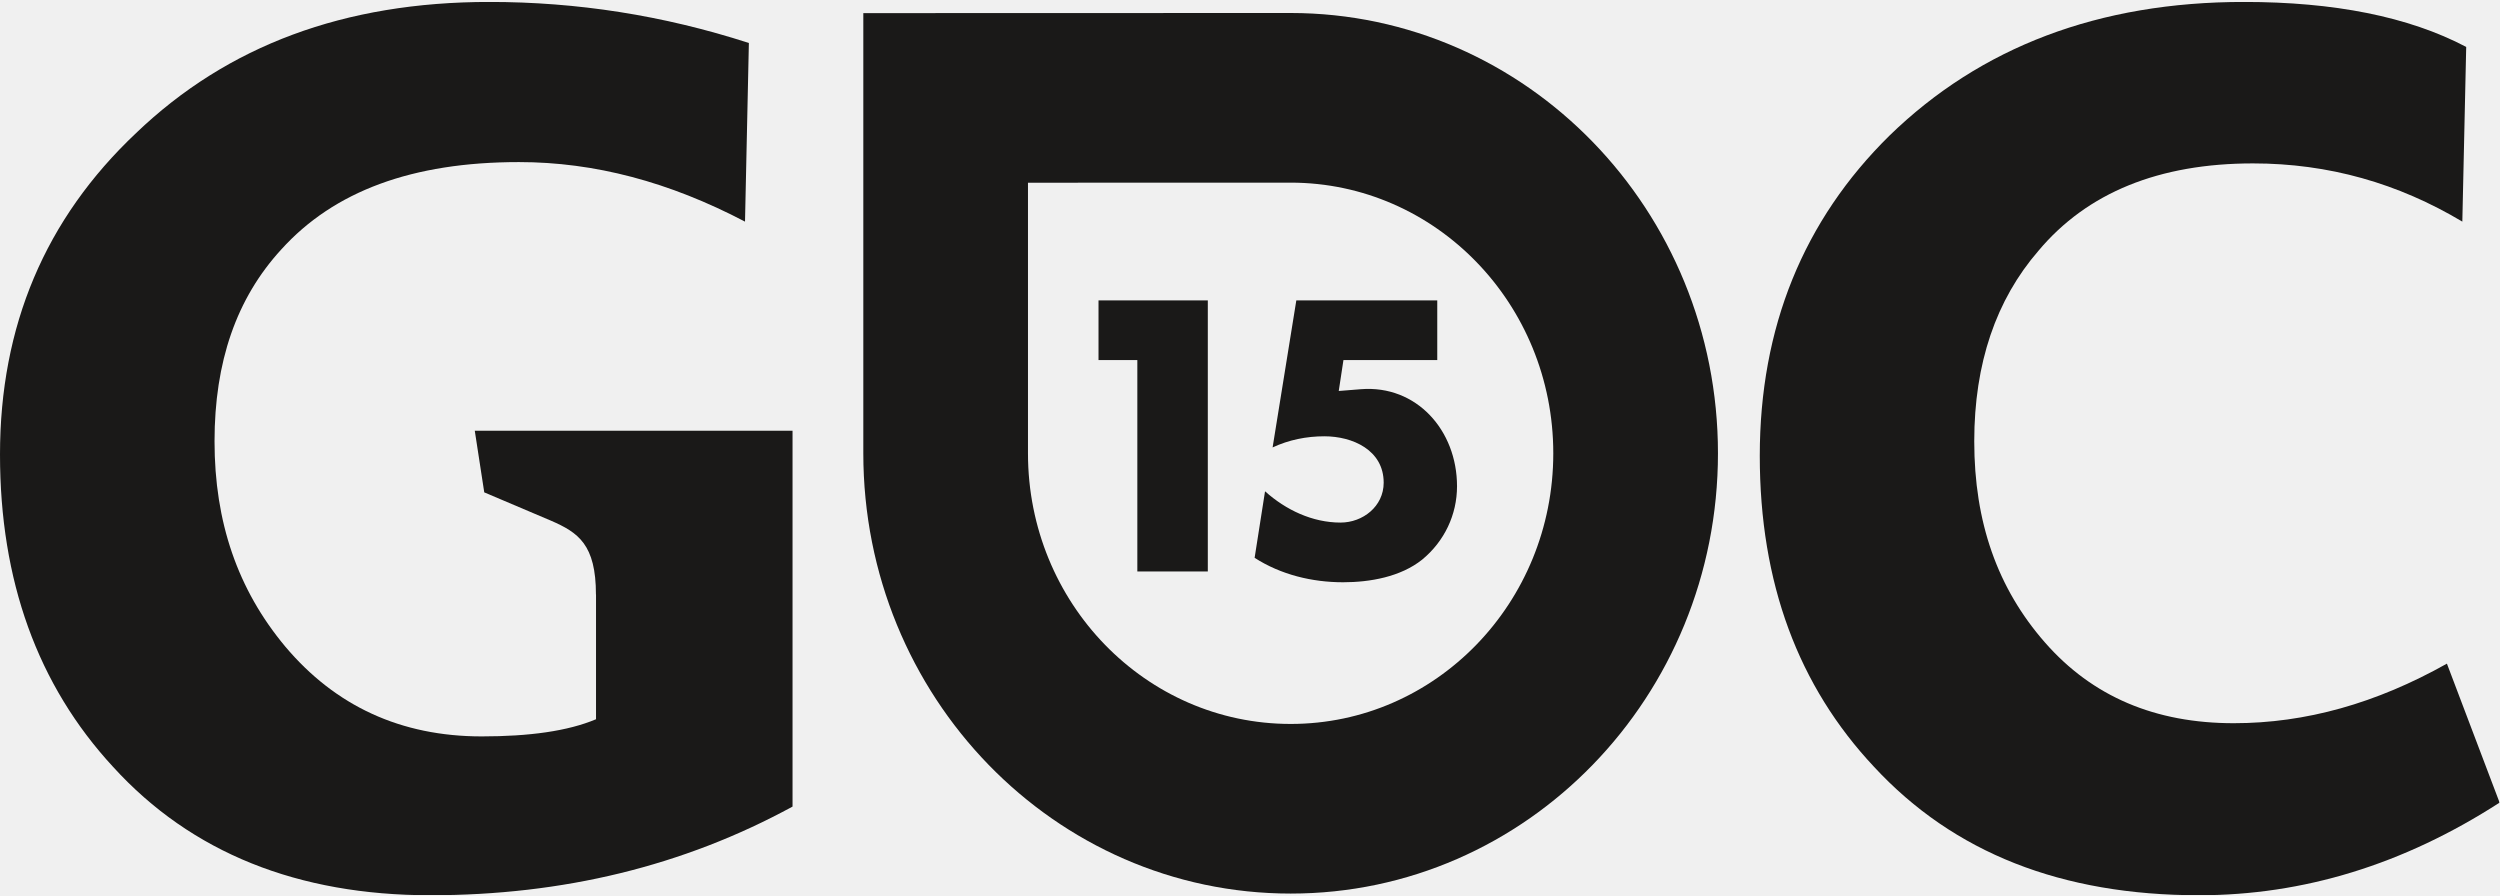
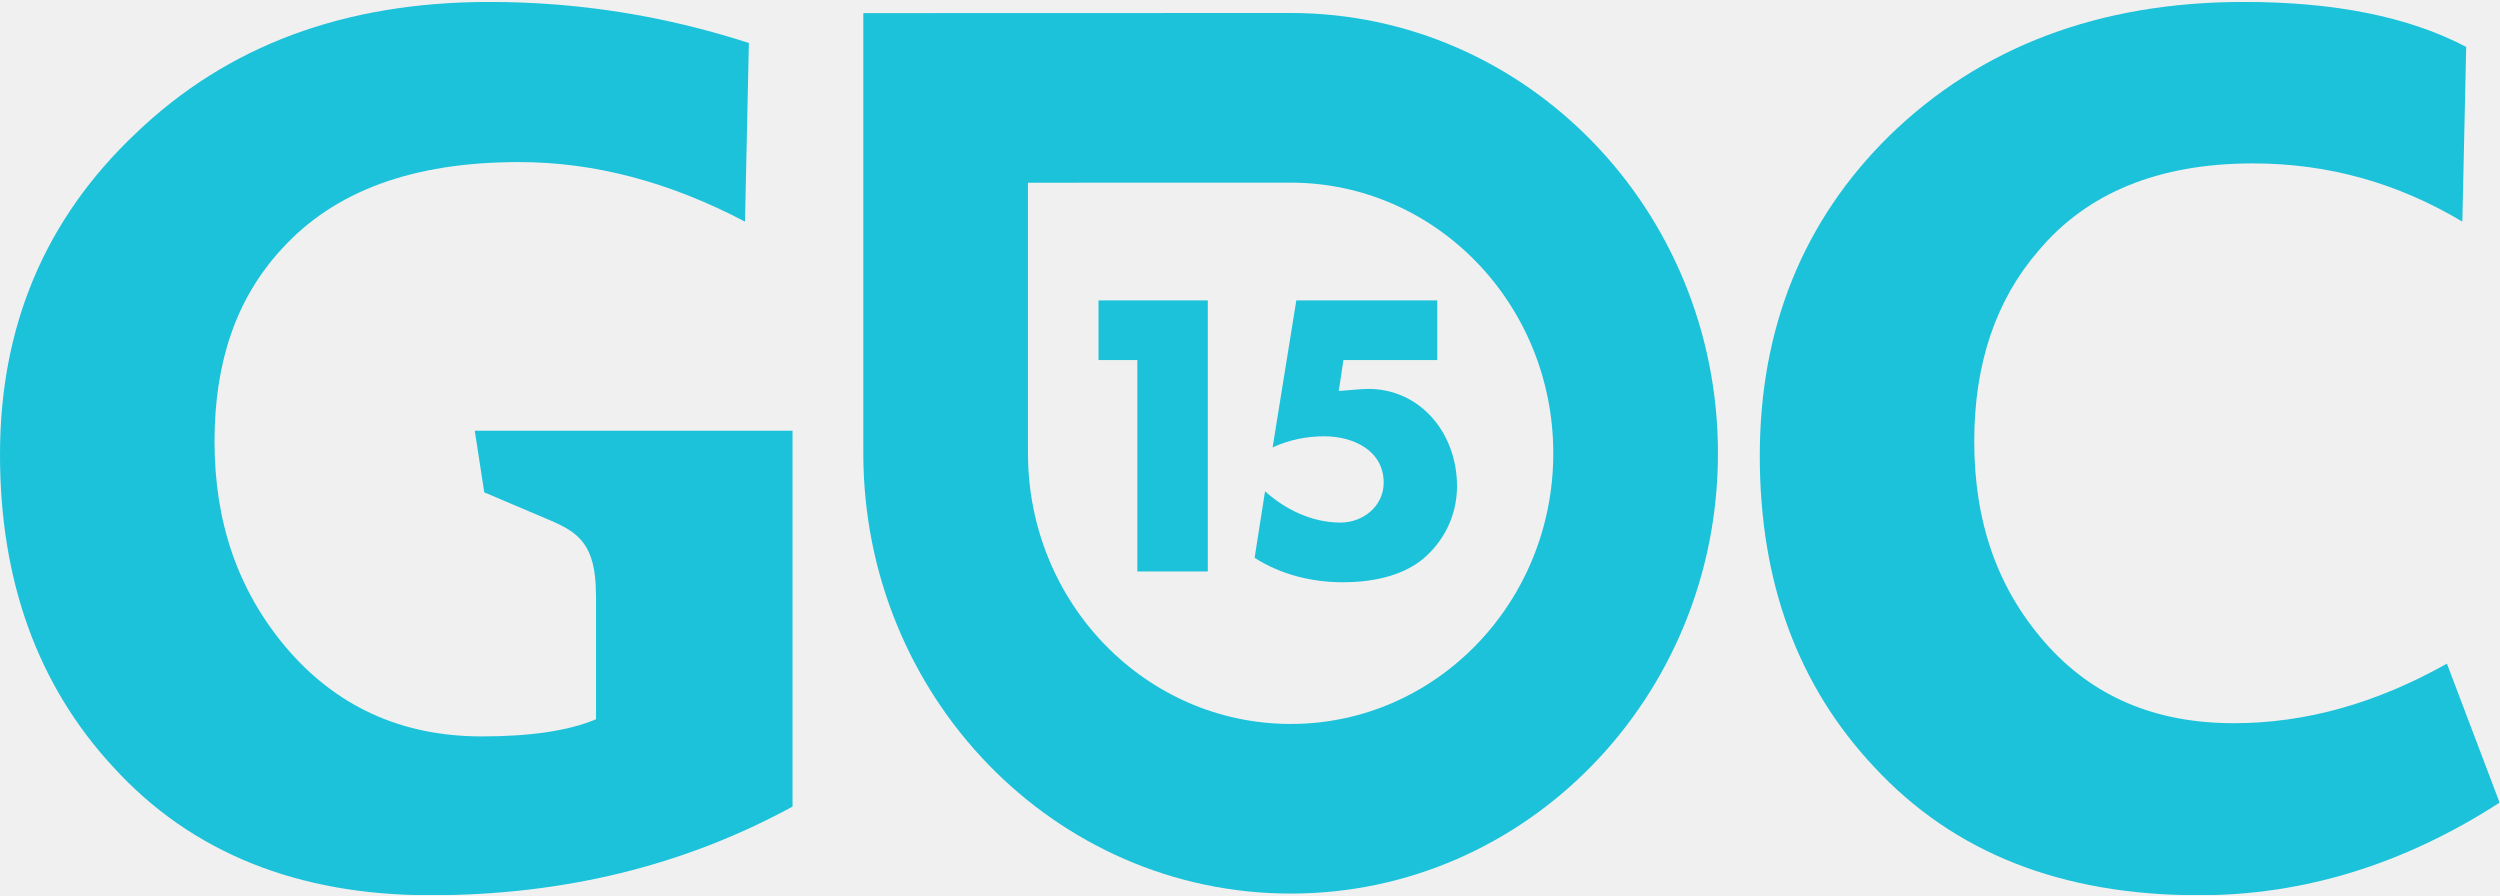
<svg xmlns="http://www.w3.org/2000/svg" xmlns:xlink="http://www.w3.org/1999/xlink" width="673px" height="241px" viewBox="0 0 673 241" version="1.1">
  <defs>
    <path id="path-1" d="M0,0.523 L672.892,0.523 L672.892,240.94 L0,240.94" />
  </defs>
  <g id="Page-1" stroke="none" stroke-width="1" fill="none" fill-rule="evenodd">
    <g id="gdc15_logo">
      <g id="Group-4">
        <mask id="mask-2" fill="white">
          <use xlink:href="#path-1" />
        </mask>
        <g id="Clip-2" />
-         <path d="M213.351,115.957 L196.673,115.957 C196.616,115.957 196.58,115.951 196.523,115.951 L127.81,115.951 L130.361,132.544 L148.292,140.152 C155.669,143.353 160.429,146.574 160.429,160.062 L160.447,160.049 L160.447,193.62 C152.837,196.825 142.463,198.241 129.669,198.241 C107.887,198.241 90.249,190.045 76.768,174.025 C63.974,158.698 57.752,140.537 57.752,118.804 C57.752,97.423 63.626,80.329 75.731,67.143 C89.908,51.465 111,43.634 139.696,43.634 C160.106,43.634 180.155,48.976 200.557,59.661 L201.596,11.574 C178.423,4.085 155.254,0.523 131.748,0.523 C92.675,0.523 61.206,12.287 36.659,35.796 C12.109,58.954 0,87.812 0,122.361 C0,156.206 10.039,184.354 30.44,206.439 C51.52,229.59 80.228,241 115.838,241 C151.454,241 183.957,233.156 213.351,217.132 L213.351,131.794 C213.351,131.794 213.366,131.525 213.351,131.073 L213.351,115.957" id="Fill-1" fill="#1A1918" mask="url(#mask-2)" />
-         <path d="M658.709,178.651 C639.686,189.341 620.677,194.687 601.315,194.687 C580.227,194.687 563.284,187.559 550.495,172.948 C537.691,158.343 531.468,140.537 531.468,118.804 C531.468,97.784 537.349,80.681 548.761,67.498 C561.892,51.829 581.261,43.989 606.501,43.989 C626.898,43.989 645.576,49.337 662.859,59.661 L663.902,12.632 C648.346,4.446 628.283,0.523 604.08,0.523 C565.014,0.523 533.203,12.632 508.644,36.509 C485.48,59.309 473.732,88.164 473.732,122.727 C473.732,156.924 484.098,184.703 504.5,206.439 C525.937,229.59 554.984,241 591.979,241 C619.987,241 646.952,232.801 672.892,216.062 L658.709,178.651" id="Fill-3" fill="#1A1918" mask="url(#mask-2)" />
+         <path d="M213.351,115.957 L196.673,115.957 C196.616,115.957 196.58,115.951 196.523,115.951 L127.81,115.951 L130.361,132.544 L148.292,140.152 C155.669,143.353 160.429,146.574 160.429,160.062 L160.447,160.049 L160.447,193.62 C152.837,196.825 142.463,198.241 129.669,198.241 C107.887,198.241 90.249,190.045 76.768,174.025 C63.974,158.698 57.752,140.537 57.752,118.804 C57.752,97.423 63.626,80.329 75.731,67.143 C89.908,51.465 111,43.634 139.696,43.634 C160.106,43.634 180.155,48.976 200.557,59.661 L201.596,11.574 C178.423,4.085 155.254,0.523 131.748,0.523 C92.675,0.523 61.206,12.287 36.659,35.796 C12.109,58.954 0,87.812 0,122.361 C0,156.206 10.039,184.354 30.44,206.439 C51.52,229.59 80.228,241 115.838,241 C151.454,241 183.957,233.156 213.351,217.132 L213.351,131.794 C213.351,131.794 213.366,131.525 213.351,131.073 L213.351,115.957" id="Fill-1" fill="rgb(28,194,217)" mask="url(#mask-2)" />
+         <path d="M658.709,178.651 C639.686,189.341 620.677,194.687 601.315,194.687 C580.227,194.687 563.284,187.559 550.495,172.948 C537.691,158.343 531.468,140.537 531.468,118.804 C531.468,97.784 537.349,80.681 548.761,67.498 C561.892,51.829 581.261,43.989 606.501,43.989 C626.898,43.989 645.576,49.337 662.859,59.661 L663.902,12.632 C648.346,4.446 628.283,0.523 604.08,0.523 C565.014,0.523 533.203,12.632 508.644,36.509 C485.48,59.309 473.732,88.164 473.732,122.727 C473.732,156.924 484.098,184.703 504.5,206.439 C525.937,229.59 554.984,241 591.979,241 C619.987,241 646.952,232.801 672.892,216.062 L658.709,178.651" id="Fill-3" fill="rgb(28,194,217)" mask="url(#mask-2)" />
      </g>
-       <path d="M347.451,3.499 L232.405,3.532 L232.405,122.04 C232.405,187.513 283.896,240.55 347.451,240.55 C410.976,240.578 462.475,187.513 462.475,122.04 C462.475,56.575 410.976,3.529 347.451,3.499 M347.451,194.885 C308.382,194.885 276.731,162.282 276.731,122.037 L276.731,49.187 L347.451,49.166 C386.5,49.187 418.144,81.794 418.144,122.037 C418.144,162.282 386.5,194.904 347.451,194.885" id="Fill-5" fill="#1A1918" />
-       <path d="M325.142,153.841 L306.171,153.841 L306.171,96.931 L295.72,96.931 L295.72,80.864 L325.142,80.864 L325.142,153.841 L325.142,153.841 Z M360.39,105.252 L366.384,104.771 C381.296,103.607 392.231,115.803 392.231,130.902 C392.231,138.551 388.846,145.71 382.846,150.651 C377.041,155.291 368.812,156.746 361.556,156.746 C353.233,156.746 344.811,154.712 337.743,150.166 L340.548,132.257 C346.162,137.295 353.325,140.678 360.875,140.678 C366.876,140.678 372.487,136.319 372.487,129.938 C372.487,121.126 364.07,117.45 356.514,117.45 C351.678,117.45 346.932,118.415 342.585,120.448 L348.97,80.864 L386.911,80.864 L386.911,96.931 L361.656,96.931 L360.39,105.252 L360.39,105.252 Z" id="Fill-6" fill="#1A1918" />
+       <path d="M347.451,3.499 L232.405,3.532 L232.405,122.04 C232.405,187.513 283.896,240.55 347.451,240.55 C410.976,240.578 462.475,187.513 462.475,122.04 C462.475,56.575 410.976,3.529 347.451,3.499 M347.451,194.885 C308.382,194.885 276.731,162.282 276.731,122.037 L276.731,49.187 L347.451,49.166 C386.5,49.187 418.144,81.794 418.144,122.037 C418.144,162.282 386.5,194.904 347.451,194.885" id="Fill-5" fill="rgb(28,194,217)" />
+       <path d="M325.142,153.841 L306.171,153.841 L306.171,96.931 L295.72,96.931 L295.72,80.864 L325.142,80.864 L325.142,153.841 L325.142,153.841 Z M360.39,105.252 L366.384,104.771 C381.296,103.607 392.231,115.803 392.231,130.902 C392.231,138.551 388.846,145.71 382.846,150.651 C377.041,155.291 368.812,156.746 361.556,156.746 C353.233,156.746 344.811,154.712 337.743,150.166 L340.548,132.257 C346.162,137.295 353.325,140.678 360.875,140.678 C366.876,140.678 372.487,136.319 372.487,129.938 C372.487,121.126 364.07,117.45 356.514,117.45 C351.678,117.45 346.932,118.415 342.585,120.448 L348.97,80.864 L386.911,80.864 L386.911,96.931 L361.656,96.931 L360.39,105.252 L360.39,105.252 Z" id="Fill-6" fill="rgb(28,194,217)" />
    </g>
  </g>
</svg>
